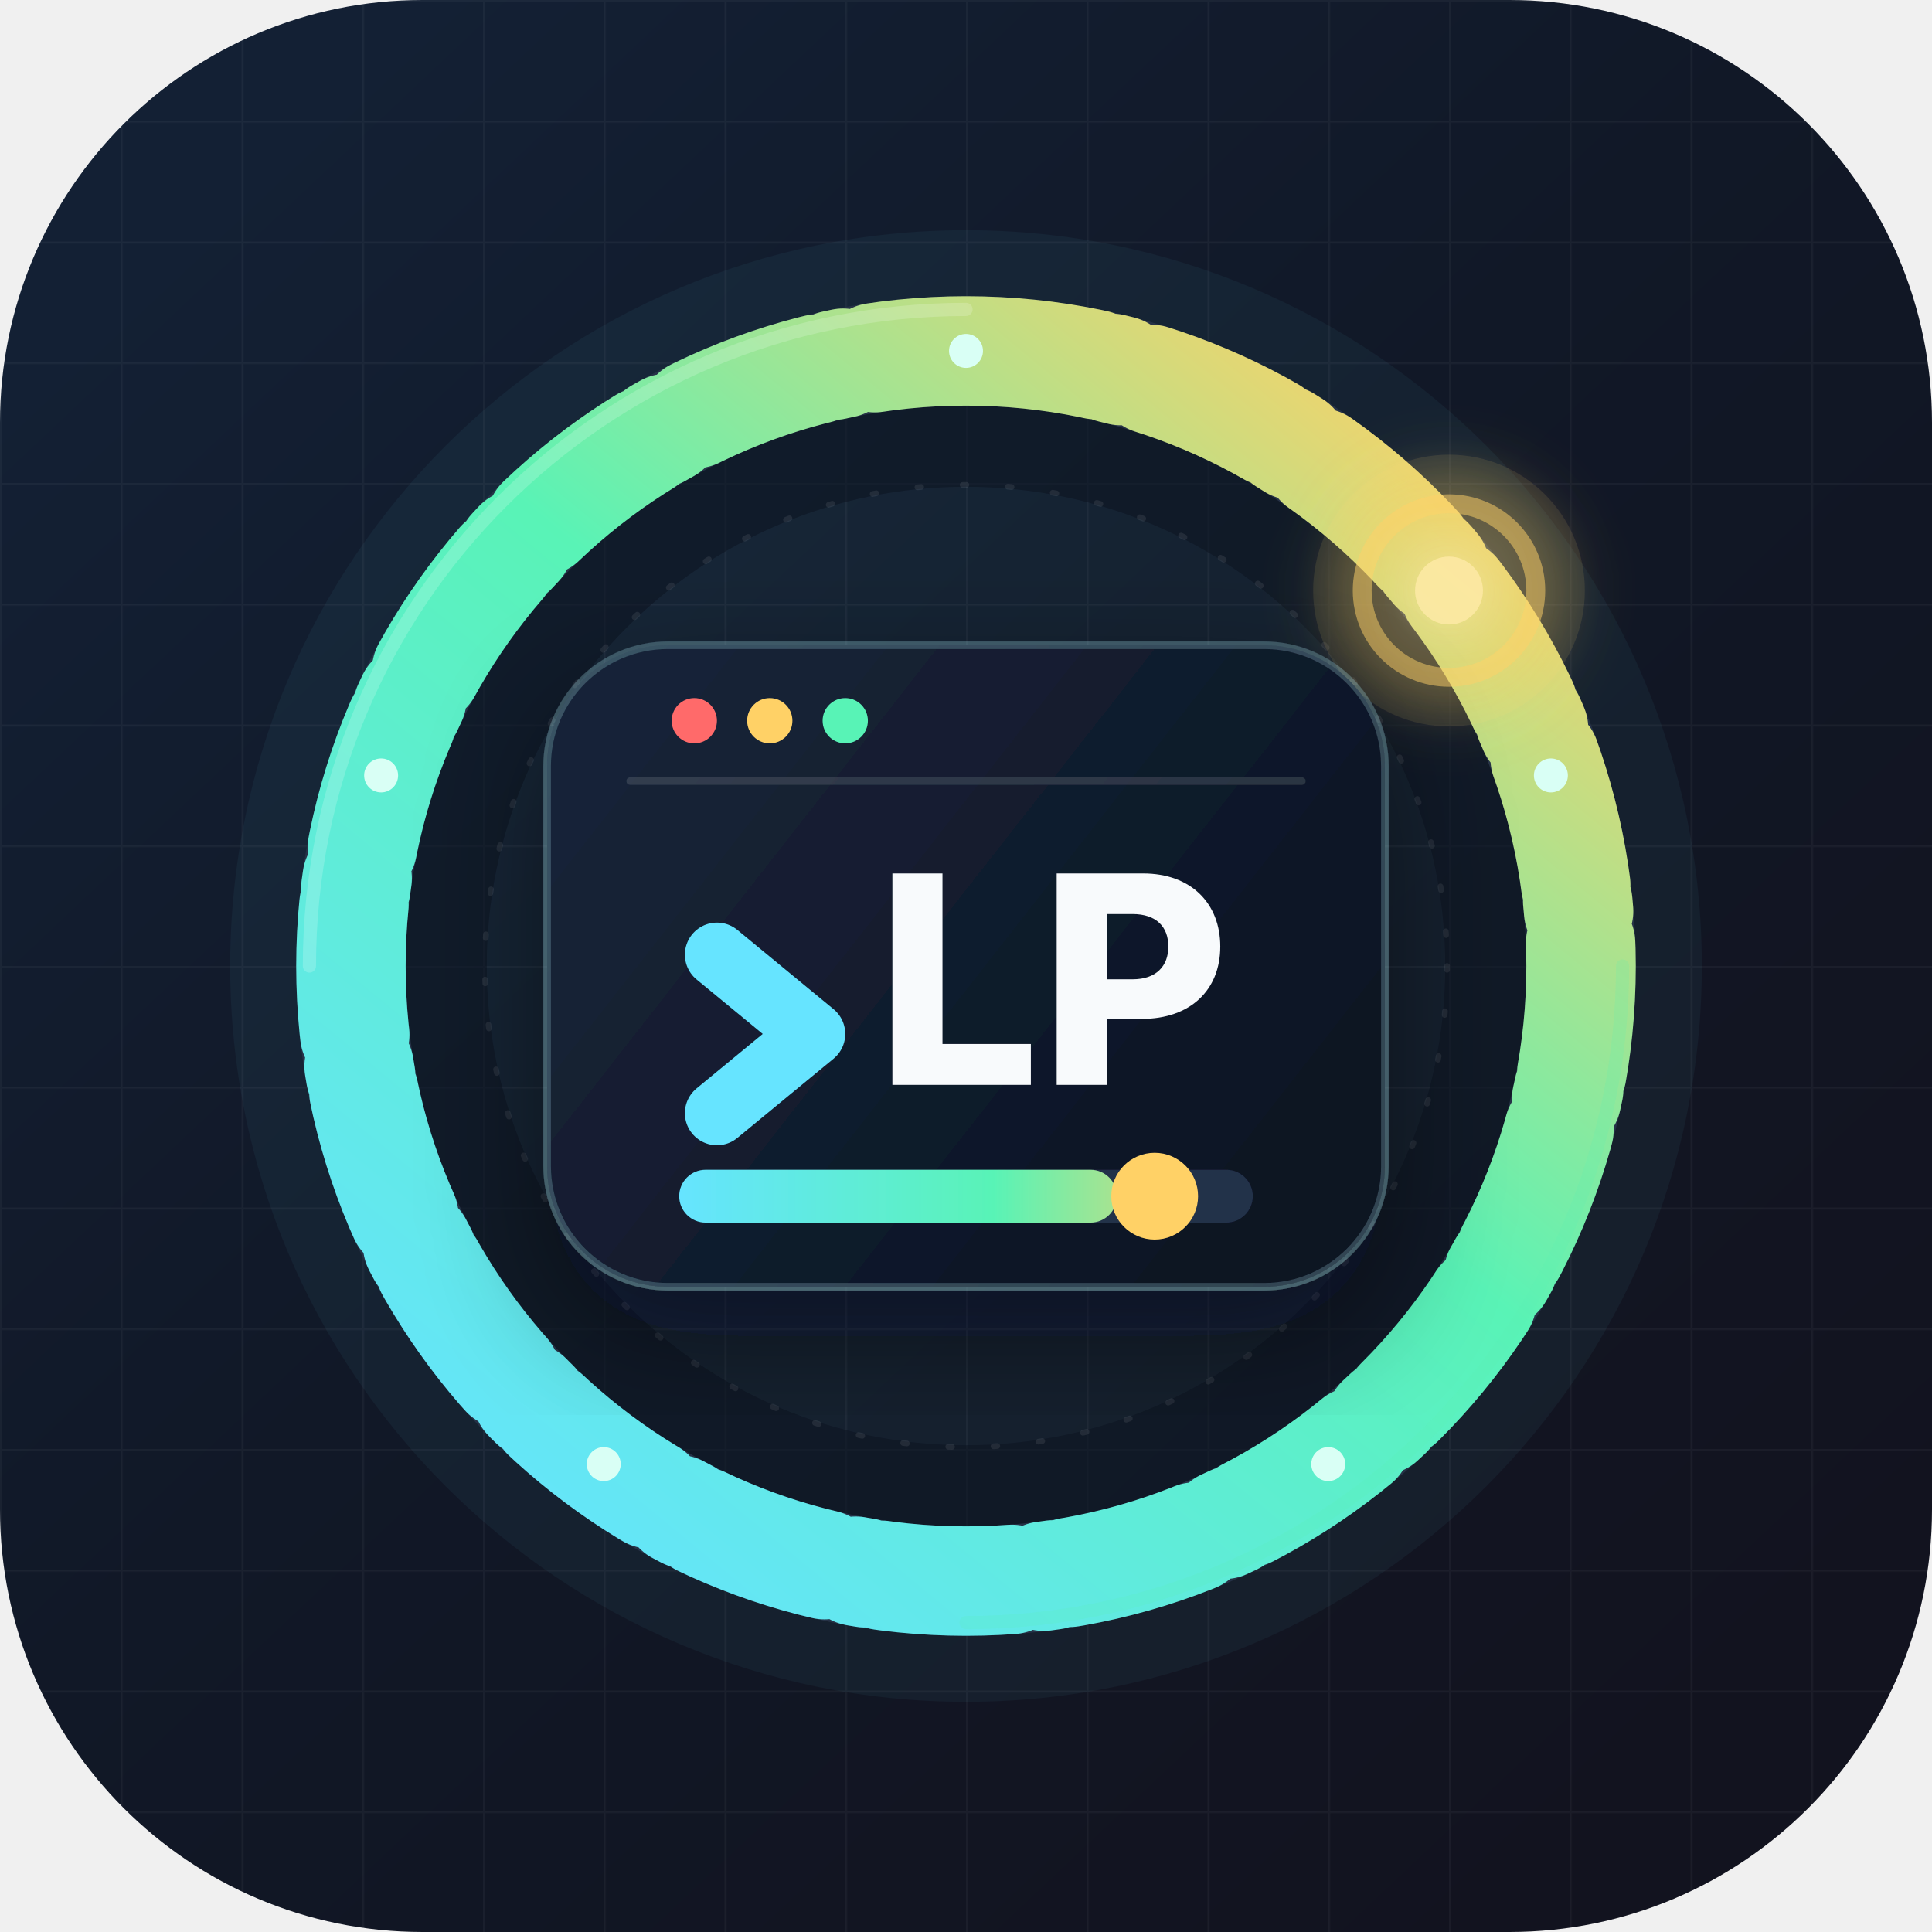
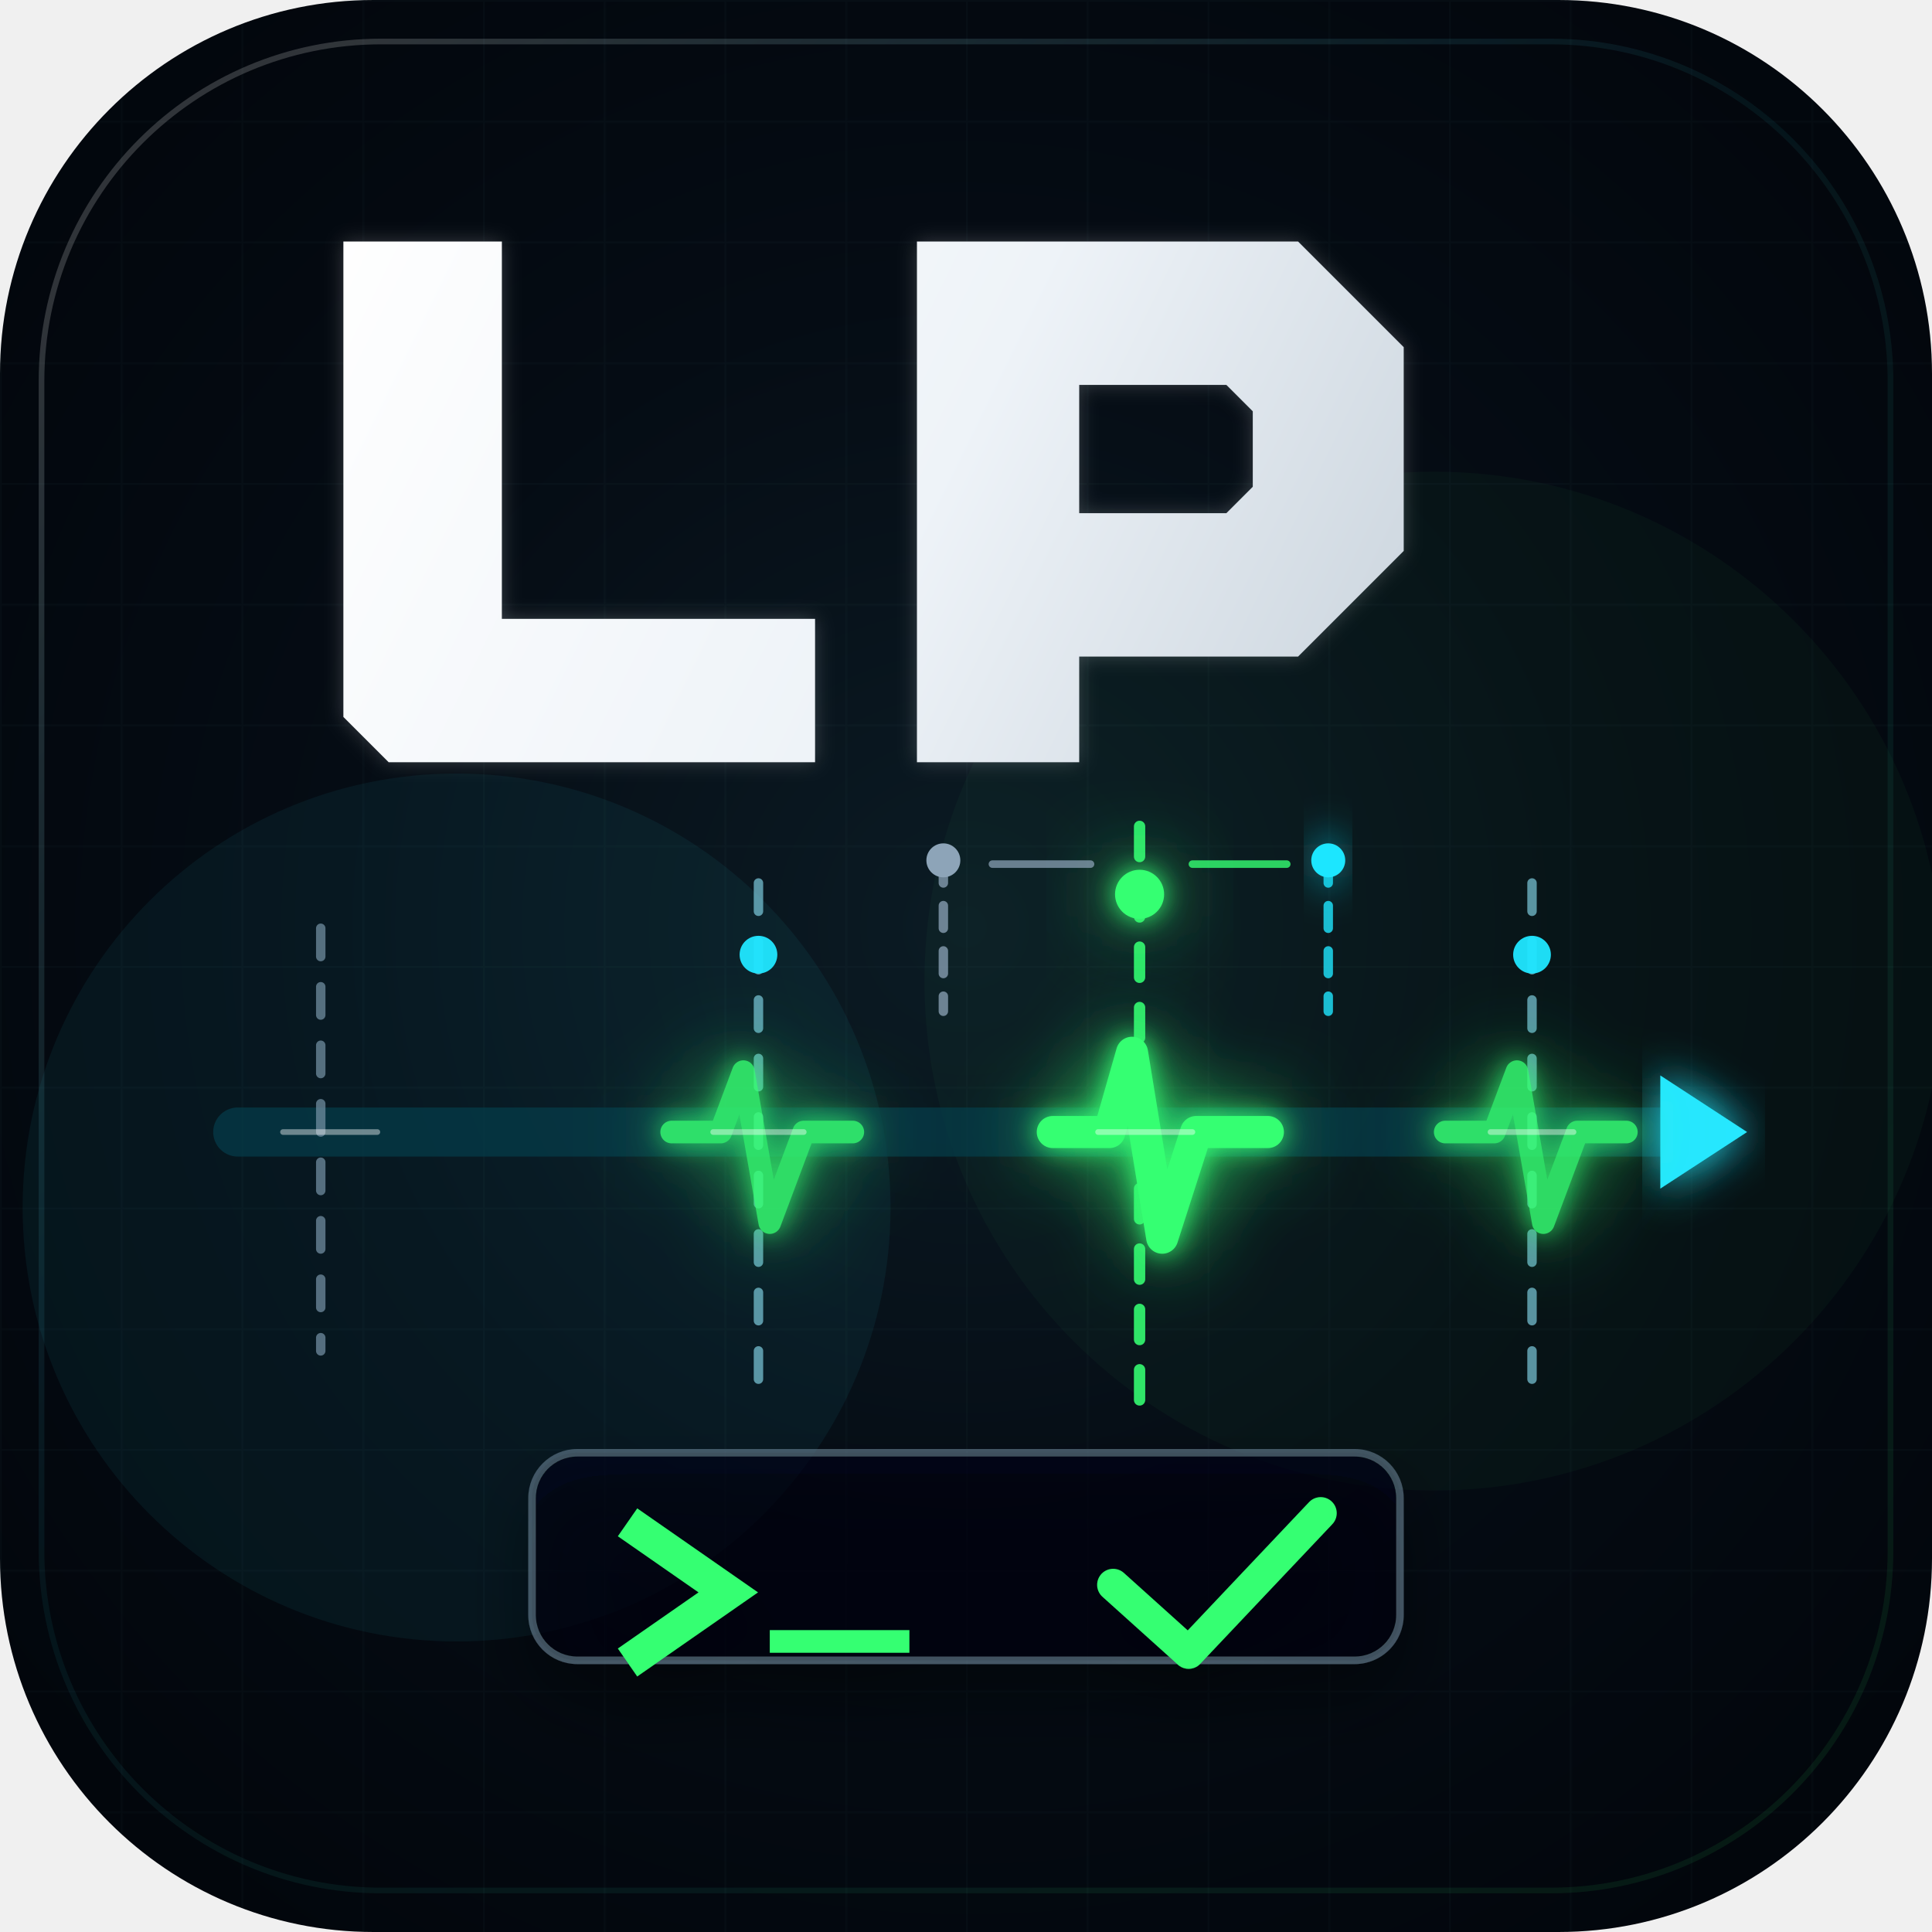
<svg xmlns="http://www.w3.org/2000/svg" viewBox="0 0 1024 1024" role="img" aria-labelledby="title desc">
  <defs>
-     <linearGradient id="bg" x1="120" y1="96" x2="904" y2="928" gradientUnits="userSpaceOnUse">
-       <stop offset="0" stop-color="#132034" />
-       <stop offset="0.45" stop-color="#111827" />
-       <stop offset="1" stop-color="#12131F" />
+     <radialGradient id="backgroundGlow" cx="50%" cy="48%" r="74%">
+       <stop offset="0" stop-color="#0B1B24" />
+       <stop offset="0.44" stop-color="#050C14" />
+       <stop offset="1" stop-color="#010409" />
+     </radialGradient>
+     <linearGradient id="edgeLight" x1="128" y1="78" x2="890" y2="936" gradientUnits="userSpaceOnUse">
+       <stop offset="0" stop-color="#FFFFFF" stop-opacity="0.18" />
+       <stop offset="0.44" stop-color="#28E8FF" stop-opacity="0.06" />
+       <stop offset="1" stop-color="#35FF72" stop-opacity="0.08" />
    </linearGradient>
-     <linearGradient id="ring" x1="196" y1="262" x2="820" y2="774" gradientUnits="userSpaceOnUse">
-       <stop offset="0" stop-color="#66E4FF" />
-       <stop offset="0.55" stop-color="#59F3B6" />
-       <stop offset="1" stop-color="#FFD166" />
+     <linearGradient id="titleFill" x1="170" y1="112" x2="754" y2="398" gradientUnits="userSpaceOnUse">
+       <stop offset="0" stop-color="#FFFFFF" />
+       <stop offset="0.55" stop-color="#EEF3F8" />
+       <stop offset="1" stop-color="#C9D3DC" />
    </linearGradient>
-     <linearGradient id="terminal" x1="300" y1="342" x2="724" y2="674" gradientUnits="userSpaceOnUse">
-       <stop offset="0" stop-color="#17253A" />
-       <stop offset="1" stop-color="#0B1220" />
+     <linearGradient id="timeline" x1="122" y1="600" x2="892" y2="600" gradientUnits="userSpaceOnUse">
+       <stop offset="0" stop-color="#1FE6FF" />
+       <stop offset="0.5" stop-color="#48FFF1" />
+       <stop offset="1" stop-color="#1FE6FF" />
    </linearGradient>
-     <linearGradient id="quota" x1="360" y1="620" x2="664" y2="620" gradientUnits="userSpaceOnUse">
-       <stop offset="0" stop-color="#66E4FF" />
-       <stop offset="0.55" stop-color="#59F3B6" />
-       <stop offset="1" stop-color="#FFD166" />
-     </linearGradient>
-     <pattern id="grid" width="64" height="64" patternUnits="userSpaceOnUse">
-       <path d="M64 0H0V64" fill="none" stroke="#FFFFFF" stroke-opacity="0.055" stroke-width="2" />
-     </pattern>
-     <filter id="shadow" x="-20%" y="-20%" width="140%" height="140%">
-       <feDropShadow dx="0" dy="26" stdDeviation="32" flood-color="#020617" flood-opacity="0.45" />
-     </filter>
-     <filter id="glow" x="-80%" y="-80%" width="260%" height="260%">
-       <feGaussianBlur stdDeviation="14" result="blur" />
+     <filter id="cyanGlow" x="-20%" y="-150%" width="140%" height="400%">
+       <feGaussianBlur stdDeviation="12" result="blur" />
      <feMerge>
        <feMergeNode in="blur" />
        <feMergeNode in="SourceGraphic" />
      </feMerge>
    </filter>
+     <filter id="greenGlow" x="-140%" y="-180%" width="380%" height="460%">
+       <feGaussianBlur stdDeviation="22" result="wide" />
+       <feGaussianBlur stdDeviation="7" in="SourceGraphic" result="tight" />
+       <feMerge>
+         <feMergeNode in="wide" />
+         <feMergeNode in="tight" />
+         <feMergeNode in="SourceGraphic" />
+       </feMerge>
+     </filter>
+     <filter id="titleShadow" x="-12%" y="-24%" width="124%" height="160%">
+       <feDropShadow dx="0" dy="16" stdDeviation="8" flood-color="#000000" flood-opacity="0.76" />
+       <feDropShadow dx="0" dy="0" stdDeviation="5" flood-color="#FFFFFF" flood-opacity="0.2" />
+     </filter>
+     <filter id="panelShadow" x="-20%" y="-60%" width="140%" height="220%">
+       <feDropShadow dx="0" dy="20" stdDeviation="18" flood-color="#000000" flood-opacity="0.56" />
+     </filter>
+     <pattern id="pixelGrid" width="64" height="64" patternUnits="userSpaceOnUse">
+       <path d="M64 0H0V64" fill="none" stroke="#7CC8DA" stroke-opacity="0.045" stroke-width="2" />
+     </pattern>
  </defs>
-   <rect width="1024" height="1024" rx="224" fill="url(#bg)" />
-   <rect width="1024" height="1024" rx="224" fill="url(#grid)" opacity="0.72" />
-   <circle cx="512" cy="512" r="390" fill="#66E4FF" opacity="0.05" />
-   <circle cx="512" cy="512" r="300" fill="none" stroke="#0B1220" stroke-width="92" opacity="0.54" />
+   <rect width="1024" height="1024" rx="198" fill="url(#backgroundGlow)" />
+   <rect width="1024" height="1024" rx="198" fill="url(#pixelGrid)" opacity="0.54" />
+   <rect x="22" y="22" width="980" height="980" rx="180" fill="none" stroke="url(#edgeLight)" stroke-width="3" />
+   <circle cx="242" cy="640" r="230" fill="#1FE6FF" opacity="0.055" />
+   <circle cx="760" cy="520" r="270" fill="#35FF72" opacity="0.035" />
+   <g filter="url(#titleShadow)" fill="url(#titleFill)">
+     <path d="M182 128H266V328H432V404H206L182 380Z" />
+     <path fill-rule="evenodd" clip-rule="evenodd" d="M486 128H688L744 184V292L688 348H572V404H486ZM572 204V272H650L664 258V218L650 204Z" />
+   </g>
+   <g fill="none" stroke-linecap="round" stroke-linejoin="round">
+     <path d="M126 600H880" stroke="#043C49" stroke-width="26" opacity="0.72" />
+     <path d="M126 600H880" stroke="url(#timeline)" stroke-width="9" filter="url(#cyanGlow)" />
+   </g>
+   <path d="M880 570L926 600L880 630Z" fill="#25E7FF" filter="url(#cyanGlow)" />
+   <g stroke-linecap="round">
+     <path d="M170 492V716" stroke="#7390A4" stroke-width="5" stroke-dasharray="15 16" opacity="0.72" />
+     <path d="M402 468V734" stroke="#7FCFE2" stroke-width="5" stroke-dasharray="15 16" opacity="0.68" />
+     <path d="M604 438V744" stroke="#35FF72" stroke-width="6" stroke-dasharray="16 16" opacity="0.88" />
+     <path d="M812 468V734" stroke="#7FCFE2" stroke-width="5" stroke-dasharray="15 16" opacity="0.68" />
+   </g>
+   <g fill="#1FE6FF" opacity="0.95">
+     <circle cx="402" cy="506" r="10" />
+     <circle cx="812" cy="506" r="10" />
+   </g>
+   <circle cx="604" cy="474" r="13" fill="#35FF72" filter="url(#greenGlow)" />
+   <g fill="none" stroke-linecap="round" stroke-linejoin="round">
+     <path d="M356 600H382L394 568L408 648L426 600H452" stroke="#35FF72" stroke-width="12" opacity="0.84" filter="url(#greenGlow)" />
+     <path d="M558 600H588L600 558L616 656L634 600H672" stroke="#35FF72" stroke-width="17" filter="url(#greenGlow)" />
+     <path d="M766 600H792L804 568L818 648L836 600H862" stroke="#35FF72" stroke-width="12" opacity="0.84" filter="url(#greenGlow)" />
+   </g>
  <g fill="none" stroke-linecap="round">
-     <circle cx="512" cy="512" r="326" stroke="#263247" stroke-width="58" />
-     <circle cx="512" cy="512" r="326" stroke="url(#ring)" stroke-width="58" pathLength="100" stroke-dasharray="69 9 5 17" transform="rotate(-90 512 512)" />
-     <circle cx="512" cy="512" r="255" stroke="#FFFFFF" stroke-opacity="0.08" stroke-width="3" stroke-dasharray="2 22" />
+     <path d="M500 456V536" stroke="#8DA4B8" stroke-width="5" stroke-dasharray="12 12" opacity="0.75" />
+     <path d="M704 456V536" stroke="#1FE6FF" stroke-width="5" stroke-dasharray="12 12" opacity="0.8" />
  </g>
-   <g fill="#D9FFF5">
-     <circle cx="512" cy="186" r="9" />
-     <circle cx="822" cy="411" r="9" />
-     <circle cx="704" cy="776" r="9" />
-     <circle cx="320" cy="776" r="9" />
-     <circle cx="202" cy="411" r="9" />
+   <circle cx="500" cy="456" r="9" fill="#8DA4B8" />
+   <circle cx="704" cy="456" r="9" fill="#1FE6FF" filter="url(#cyanGlow)" />
+   <path d="M526 458H578" stroke="#8DA4B8" stroke-width="4" stroke-linecap="round" opacity="0.72" />
+   <path d="M632 458H682" stroke="#35FF72" stroke-width="4" stroke-linecap="round" opacity="0.8" />
+   <g filter="url(#panelShadow)">
+     <rect x="282" y="770" width="460" height="110" rx="24" fill="#02070E" fill-opacity="0.62" stroke="#6A8195" stroke-width="4" stroke-opacity="0.58" />
+     <path d="M340 812L386 844L340 876" fill="none" stroke="#35FF72" stroke-width="18" stroke-linecap="square" stroke-linejoin="miter" />
+     <path d="M414 870H476" stroke="#35FF72" stroke-width="12" stroke-linecap="square" />
+     <path d="M590 840L630 876L700 802" fill="none" stroke="#35FF72" stroke-width="17" stroke-linecap="round" stroke-linejoin="round" />
  </g>
-   <g filter="url(#glow)" opacity="0.88">
-     <circle cx="768" cy="313" r="72" fill="#FFD166" opacity="0.12" />
-     <circle cx="768" cy="313" r="46" fill="none" stroke="#FFD166" stroke-width="10" opacity="0.62" />
-     <circle cx="768" cy="313" r="18" fill="#FFE9A6" />
-   </g>
-   <g filter="url(#shadow)">
-     <rect x="290" y="342" width="444" height="340" rx="64" fill="url(#terminal)" stroke="#B7F7FF" stroke-opacity="0.22" stroke-width="4" />
-     <path d="M334 414H690" stroke="#FFFFFF" stroke-opacity="0.12" stroke-width="4" stroke-linecap="round" />
-     <circle cx="368" cy="382" r="12" fill="#FF6B6B" />
-     <circle cx="408" cy="382" r="12" fill="#FFD166" />
-     <circle cx="448" cy="382" r="12" fill="#59F3B6" />
-     <path d="M380 506L431 548L380 590" fill="none" stroke="#66E4FF" stroke-width="34" stroke-linecap="round" stroke-linejoin="round" />
-     <text x="558" y="575" text-anchor="middle" font-family="Inter, SF Pro Display, Segoe UI, Helvetica, Arial, sans-serif" font-size="154" font-weight="800" fill="#F8FAFC">LP</text>
-     <rect x="360" y="620" width="304" height="28" rx="14" fill="#22304A" />
-     <rect x="360" y="620" width="232" height="28" rx="14" fill="url(#quota)" />
-     <circle cx="612" cy="634" r="23" fill="#FFD166" />
-   </g>
-   <path d="M164 512C164 319.8 319.8 164 512 164" fill="none" stroke="#FFFFFF" stroke-opacity="0.18" stroke-width="7" stroke-linecap="round" />
-   <path d="M512 860C704.2 860 860 704.2 860 512" fill="none" stroke="#59F3B6" stroke-opacity="0.18" stroke-width="7" stroke-linecap="round" />
+   <path d="M150 600H200M378 600H426M582 600H632M790 600H834" stroke="#FFFFFF" stroke-width="3" stroke-linecap="round" opacity="0.42" />
</svg>
